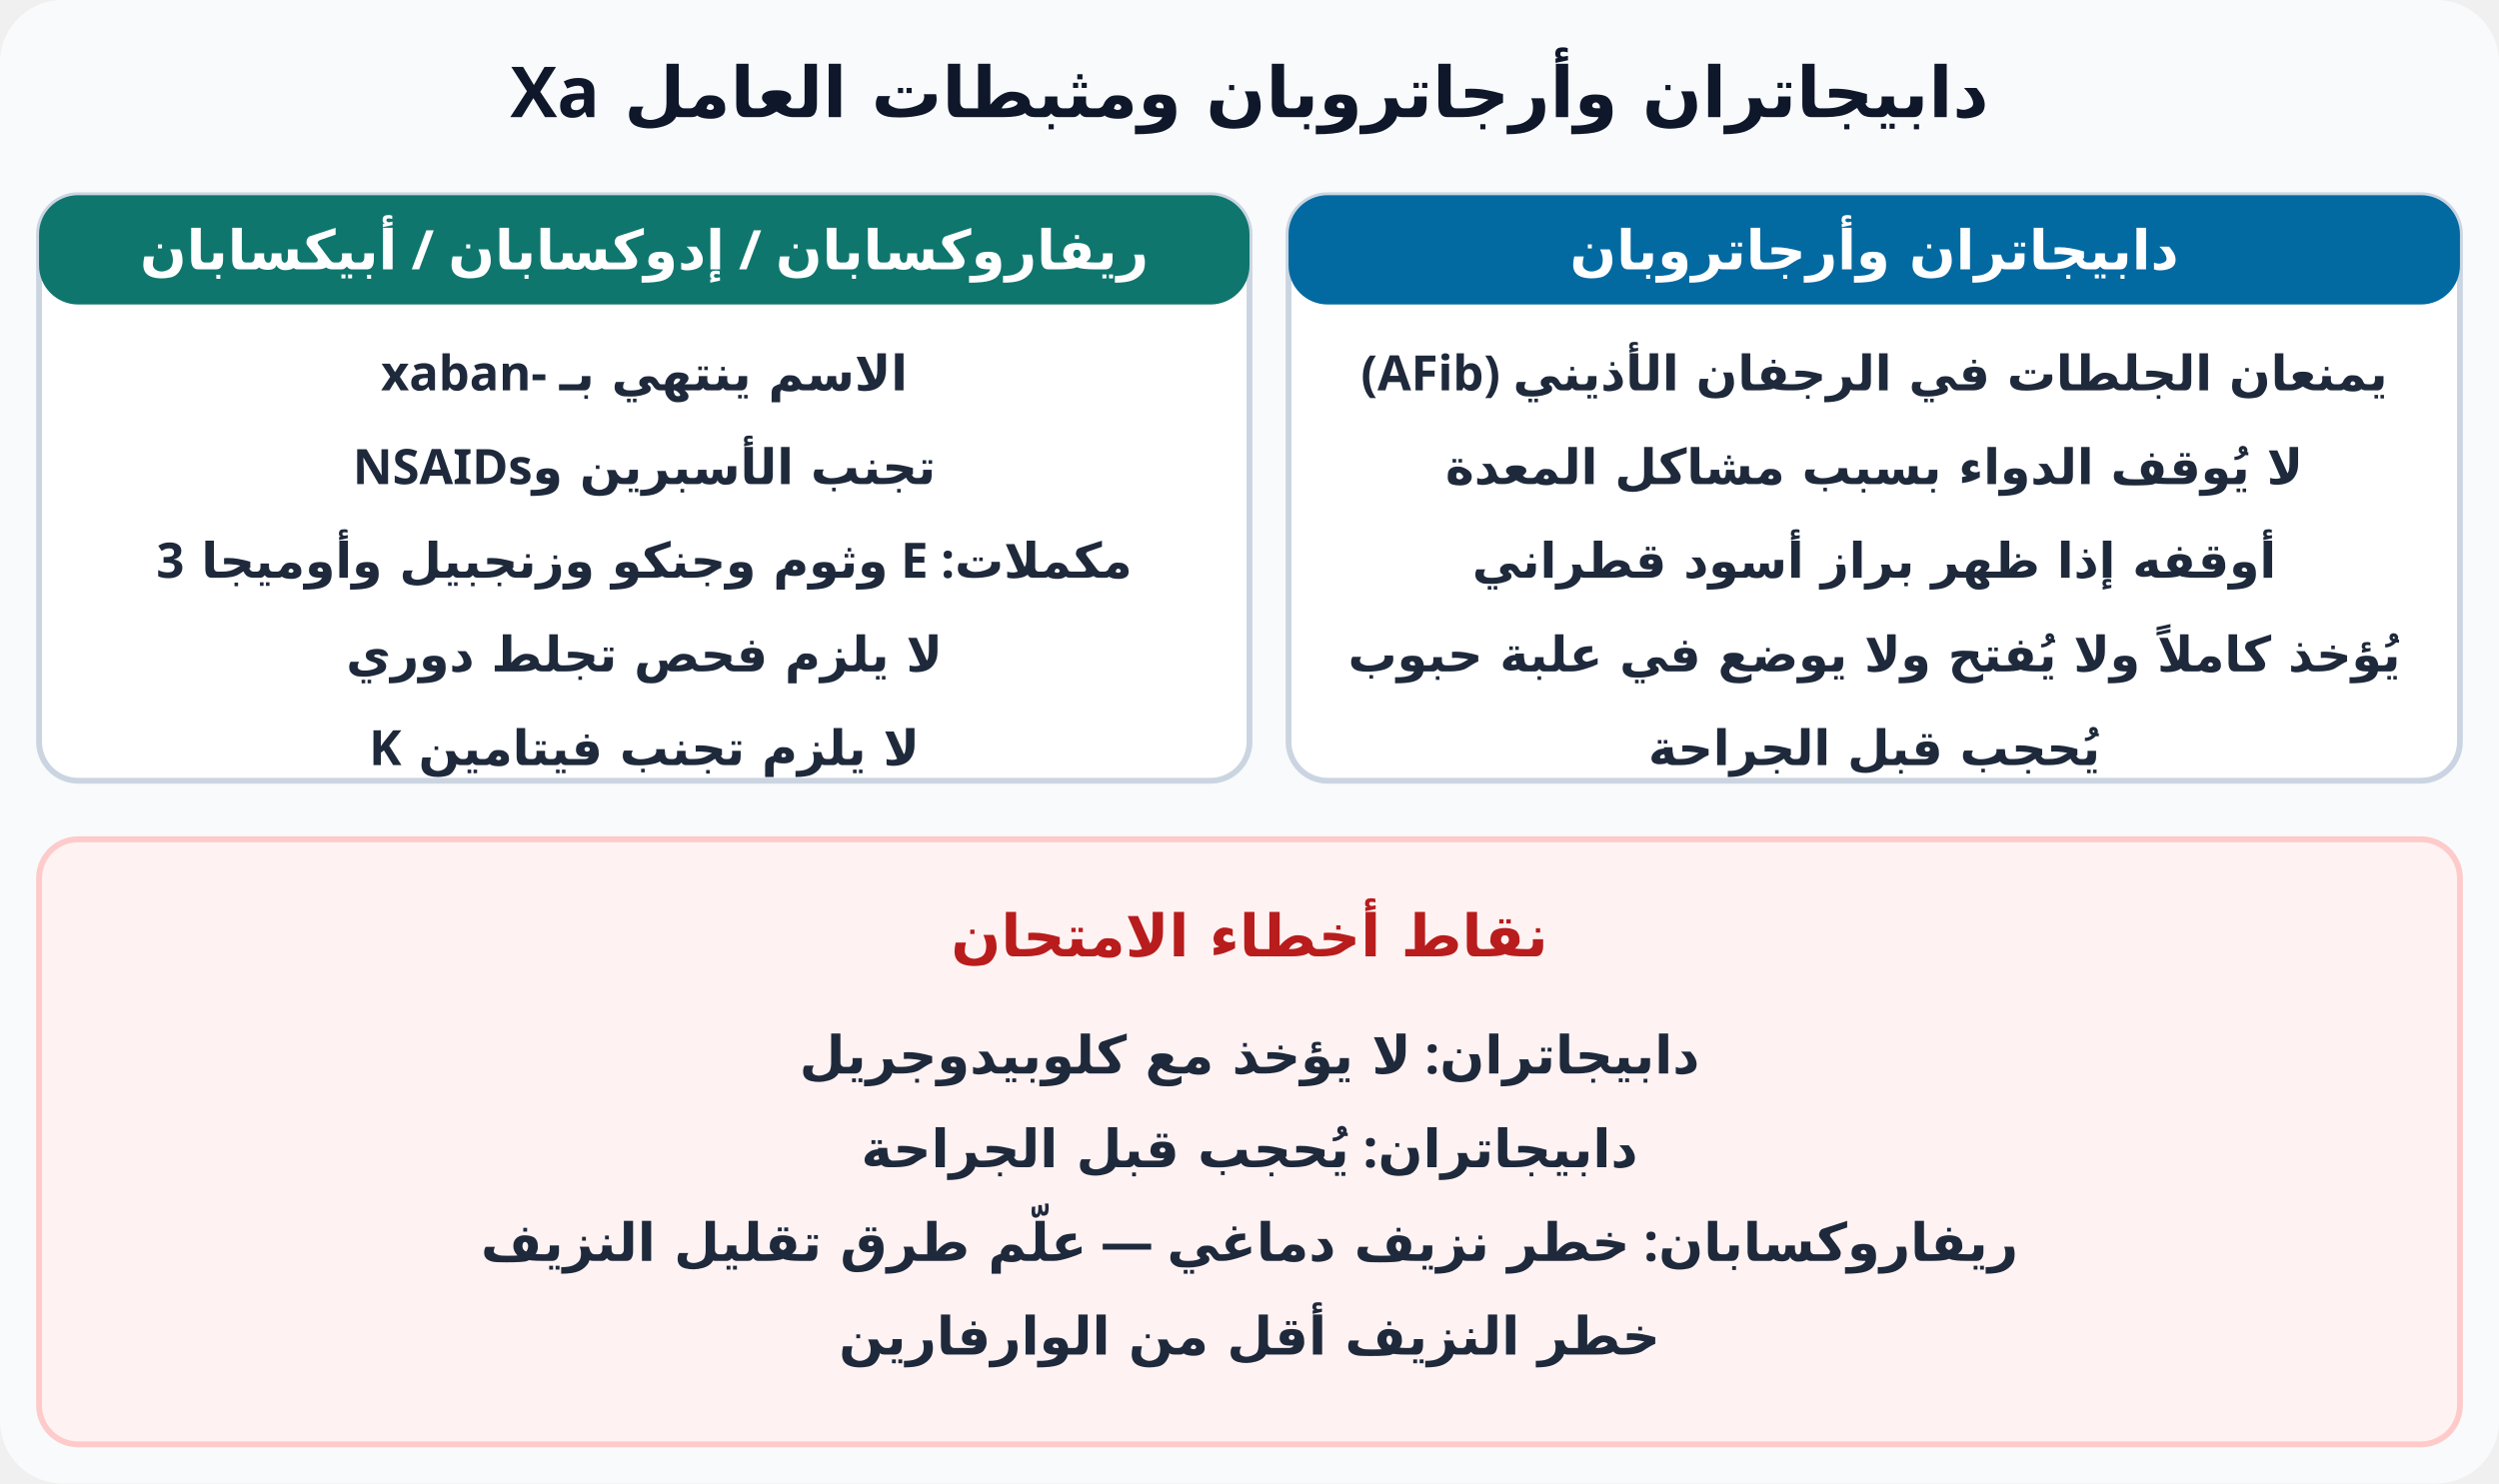
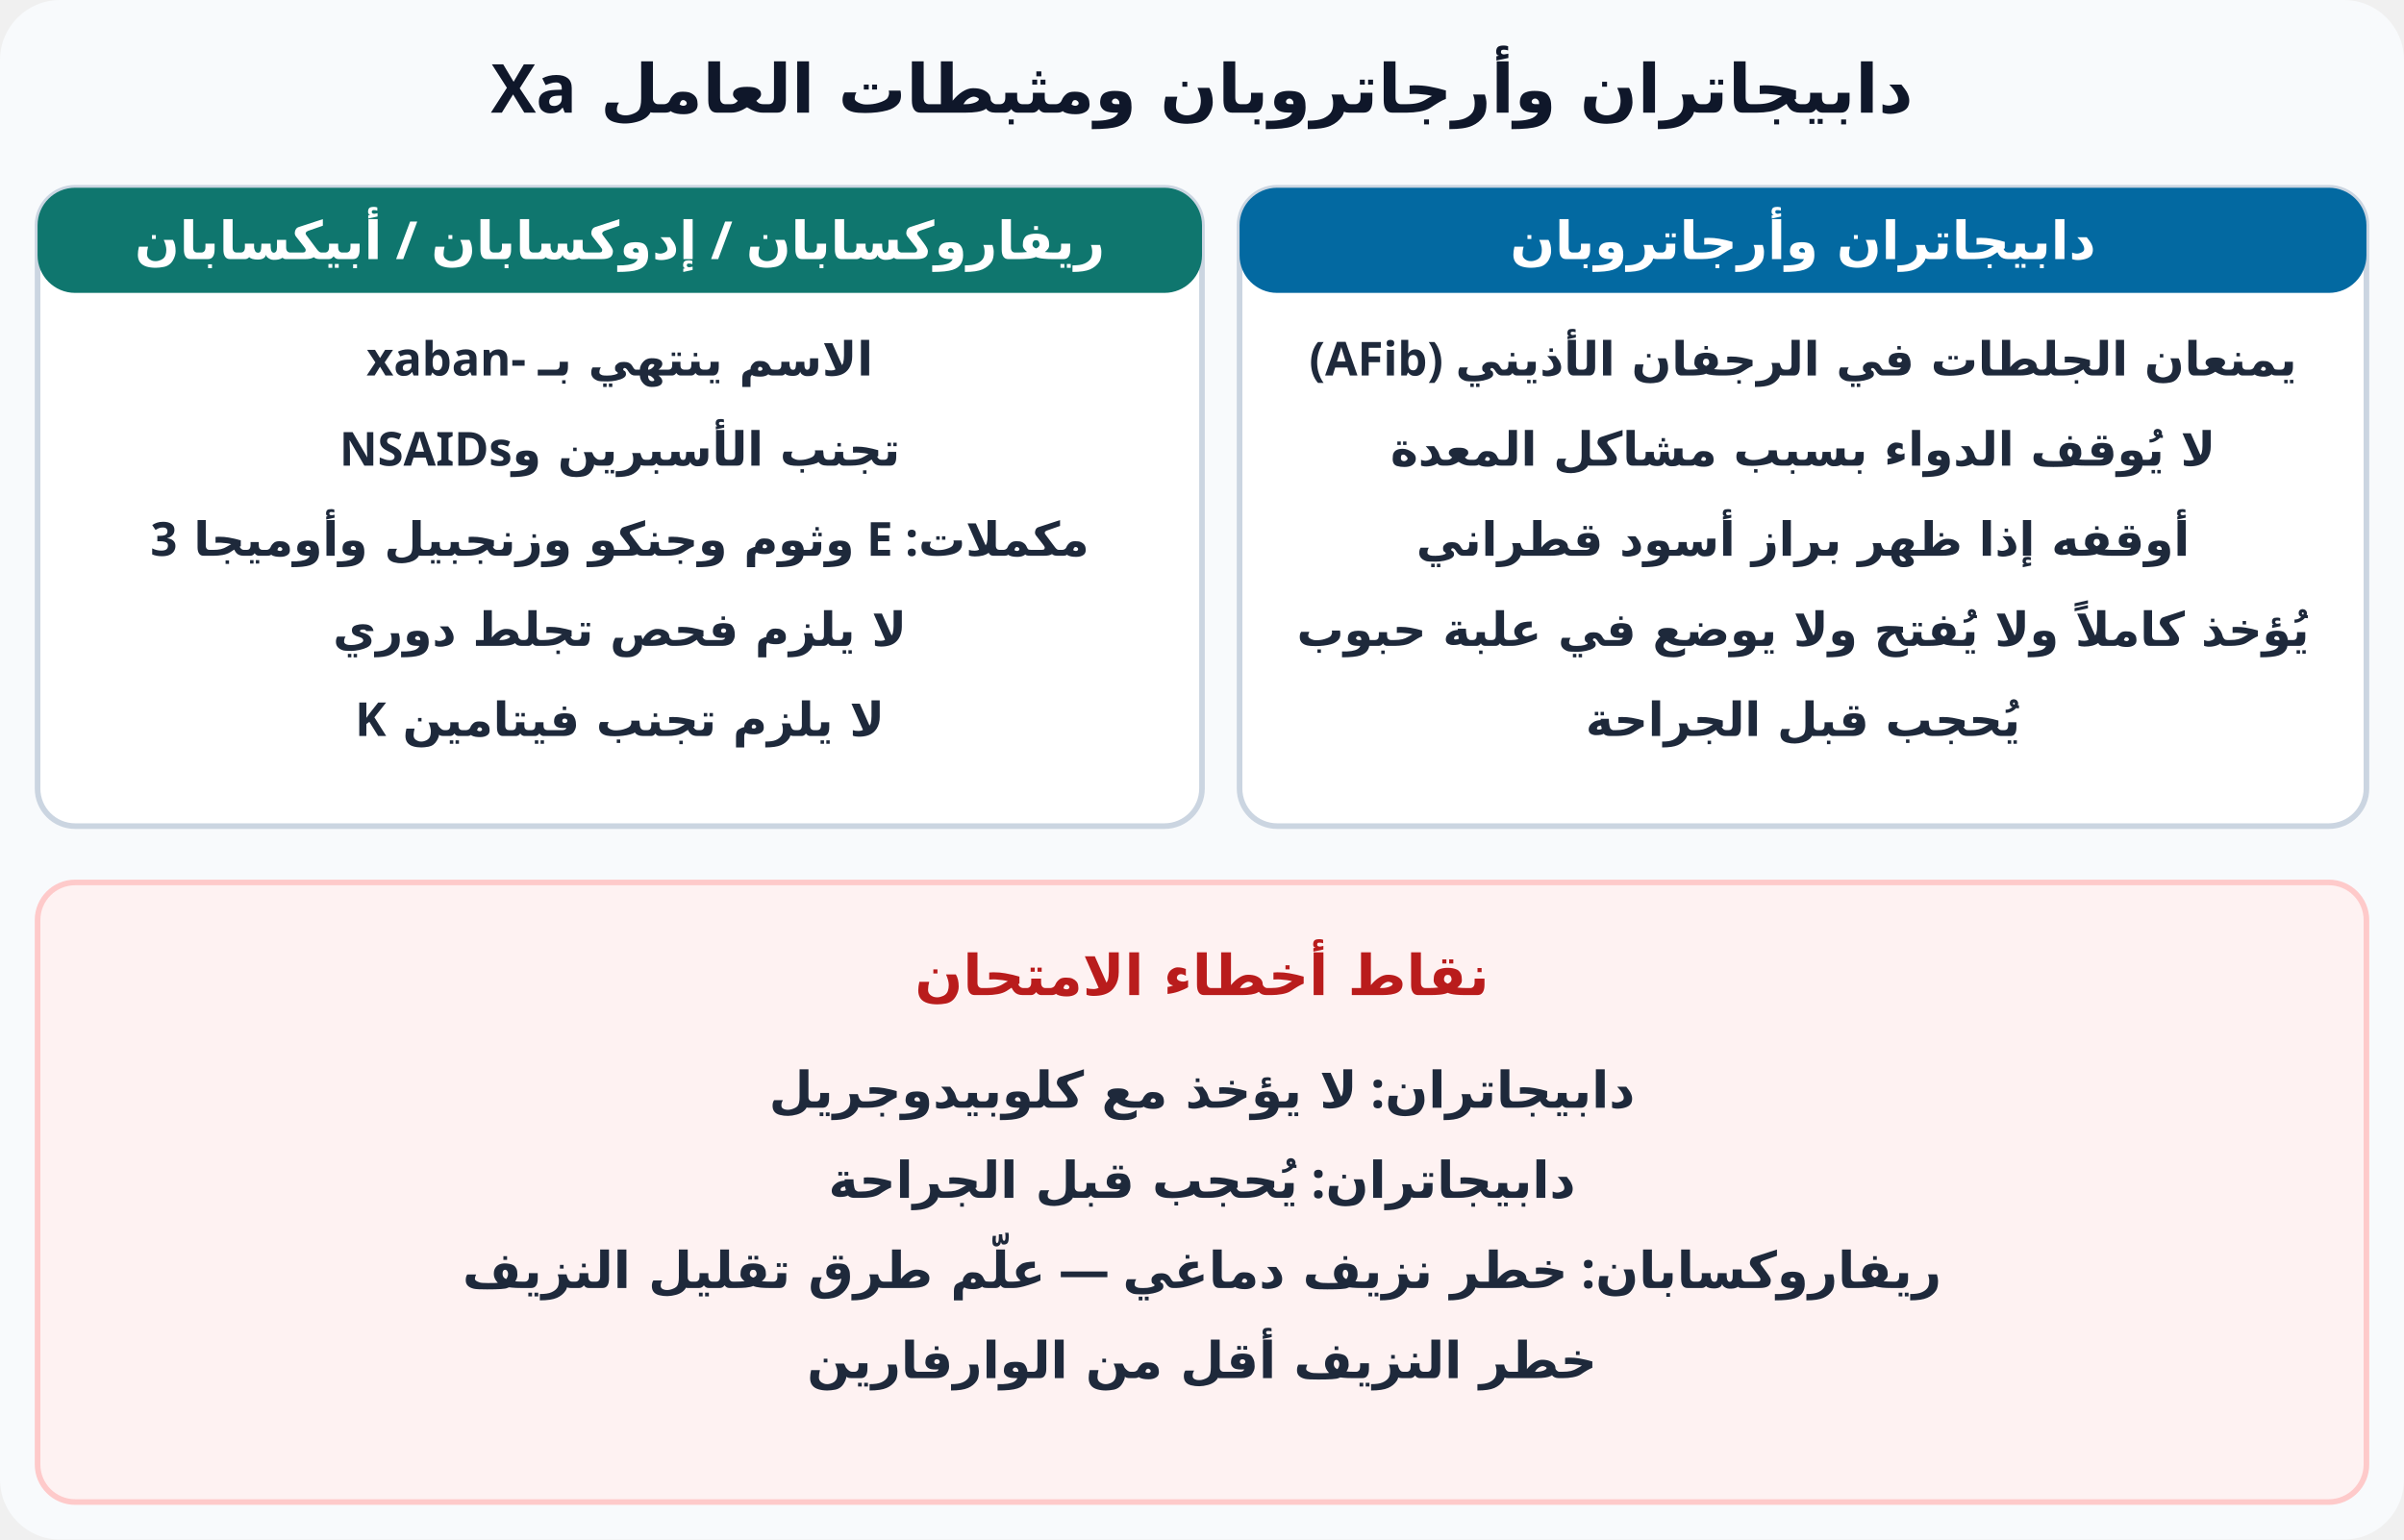
- <svg xmlns="http://www.w3.org/2000/svg" viewBox="0 0 640 380" font-family="Cairo, Tahoma, sans-serif" direction="rtl">
+ <svg xmlns="http://www.w3.org/2000/svg" viewBox="0 0 640 410" font-family="Cairo, Tahoma, sans-serif" direction="rtl">
  <defs>
    <marker id="ar" markerWidth="8" markerHeight="8" refX="6" refY="4" orient="auto">
      <path d="M0,0 L8,4 L0,8 z" fill="#64748b" />
    </marker>
  </defs>
-   <rect width="640" height="380" rx="16" fill="#f8fafc" />
+   <rect width="640" height="410" rx="16" fill="#f8fafc" />
  <text x="320.0" y="30" text-anchor="middle" font-size="18" font-weight="800" fill="#0f172a">دابيجاتران وأرجاتروبان ومثبطات العامل Xa</text>
-   <rect x="330" y="50" width="300" height="150" rx="10" fill="#ffffff" stroke="#cbd5e1" stroke-width="1.5" />
+   <rect x="330" y="50" width="300" height="170" rx="10" fill="#ffffff" stroke="#cbd5e1" stroke-width="1.5" />
  <rect x="330" y="50" width="300" height="28" rx="10" fill="#0369a1" />
  <text x="480.0" y="69" text-anchor="middle" font-size="14" font-weight="800" fill="#ffffff">دابيجاتران وأرجاتروبان</text>
  <text x="480.0" y="100" text-anchor="middle" font-size="12.5" font-weight="600" fill="#1e293b">يمنعان الجلطات في الرجفان الأذيني (AFib)</text>
  <text x="480.0" y="124" text-anchor="middle" font-size="12.5" font-weight="600" fill="#1e293b">لا يُوقف الدواء بسبب مشاكل المعدة</text>
  <text x="480.0" y="148" text-anchor="middle" font-size="12.5" font-weight="600" fill="#1e293b">أوقفه إذا ظهر براز أسود قطراني</text>
  <text x="480.0" y="172" text-anchor="middle" font-size="12.5" font-weight="600" fill="#1e293b">يُؤخذ كاملاً ولا يُفتح ولا يوضع في علبة حبوب</text>
  <text x="480.0" y="196" text-anchor="middle" font-size="12.5" font-weight="600" fill="#1e293b">يُحجب قبل الجراحة</text>
-   <rect x="10" y="50" width="310" height="150" rx="10" fill="#ffffff" stroke="#cbd5e1" stroke-width="1.5" />
+   <rect x="10" y="50" width="310" height="170" rx="10" fill="#ffffff" stroke="#cbd5e1" stroke-width="1.5" />
  <rect x="10" y="50" width="310" height="28" rx="10" fill="#0f766e" />
  <text x="165.0" y="69" text-anchor="middle" font-size="14" font-weight="800" fill="#ffffff">ريفاروكسابان / إدوكسابان / أبيكسابان</text>
  <text x="165.0" y="100" text-anchor="middle" font-size="12.5" font-weight="600" fill="#1e293b">الاسم ينتهي بـ -xaban</text>
  <text x="165.0" y="124" text-anchor="middle" font-size="12.5" font-weight="600" fill="#1e293b">تجنب الأسبرين وNSAIDs</text>
  <text x="165.0" y="148" text-anchor="middle" font-size="12.5" font-weight="600" fill="#1e293b">مكملات: E وثوم وجنكو وزنجبيل وأوميجا 3</text>
  <text x="165.0" y="172" text-anchor="middle" font-size="12.5" font-weight="600" fill="#1e293b">لا يلزم فحص تجلط دوري</text>
  <text x="165.0" y="196" text-anchor="middle" font-size="12.5" font-weight="600" fill="#1e293b">لا يلزم تجنب فيتامين K</text>
-   <rect x="10" y="215" width="620" height="155" rx="10" fill="#fef2f2" stroke="#fecaca" stroke-width="1.5" />
-   <text x="320" y="245" text-anchor="middle" font-size="15" font-weight="800" fill="#b91c1c">نقاط أخطاء الامتحان</text>
-   <text x="320" y="275" text-anchor="middle" font-size="13.5" font-weight="700" fill="#1e293b">دابيجاتران: لا يؤخذ مع كلوبيدوجريل</text>
-   <text x="320" y="299" text-anchor="middle" font-size="13.5" font-weight="700" fill="#1e293b">دابيجاتران: يُحجب قبل الجراحة</text>
-   <text x="320" y="323" text-anchor="middle" font-size="13.5" font-weight="700" fill="#1e293b">ريفاروكسابان: خطر نزيف دماغي — علّم طرق تقليل النزيف</text>
-   <text x="320" y="347" text-anchor="middle" font-size="13.5" font-weight="700" fill="#1e293b">خطر النزيف أقل من الوارفارين</text>
+   <rect x="10" y="235" width="620" height="165" rx="10" fill="#fef2f2" stroke="#fecaca" stroke-width="1.5" />
+   <text x="320" y="265" text-anchor="middle" font-size="15" font-weight="800" fill="#b91c1c">نقاط أخطاء الامتحان</text>
+   <text x="320" y="295" text-anchor="middle" font-size="13.5" font-weight="700" fill="#1e293b">دابيجاتران: لا يؤخذ مع كلوبيدوجريل</text>
+   <text x="320" y="319" text-anchor="middle" font-size="13.5" font-weight="700" fill="#1e293b">دابيجاتران: يُحجب قبل الجراحة</text>
+   <text x="320" y="343" text-anchor="middle" font-size="13.5" font-weight="700" fill="#1e293b">ريفاروكسابان: خطر نزيف دماغي — علّم طرق تقليل النزيف</text>
+   <text x="320" y="367" text-anchor="middle" font-size="13.5" font-weight="700" fill="#1e293b">خطر النزيف أقل من الوارفارين</text>
</svg>
